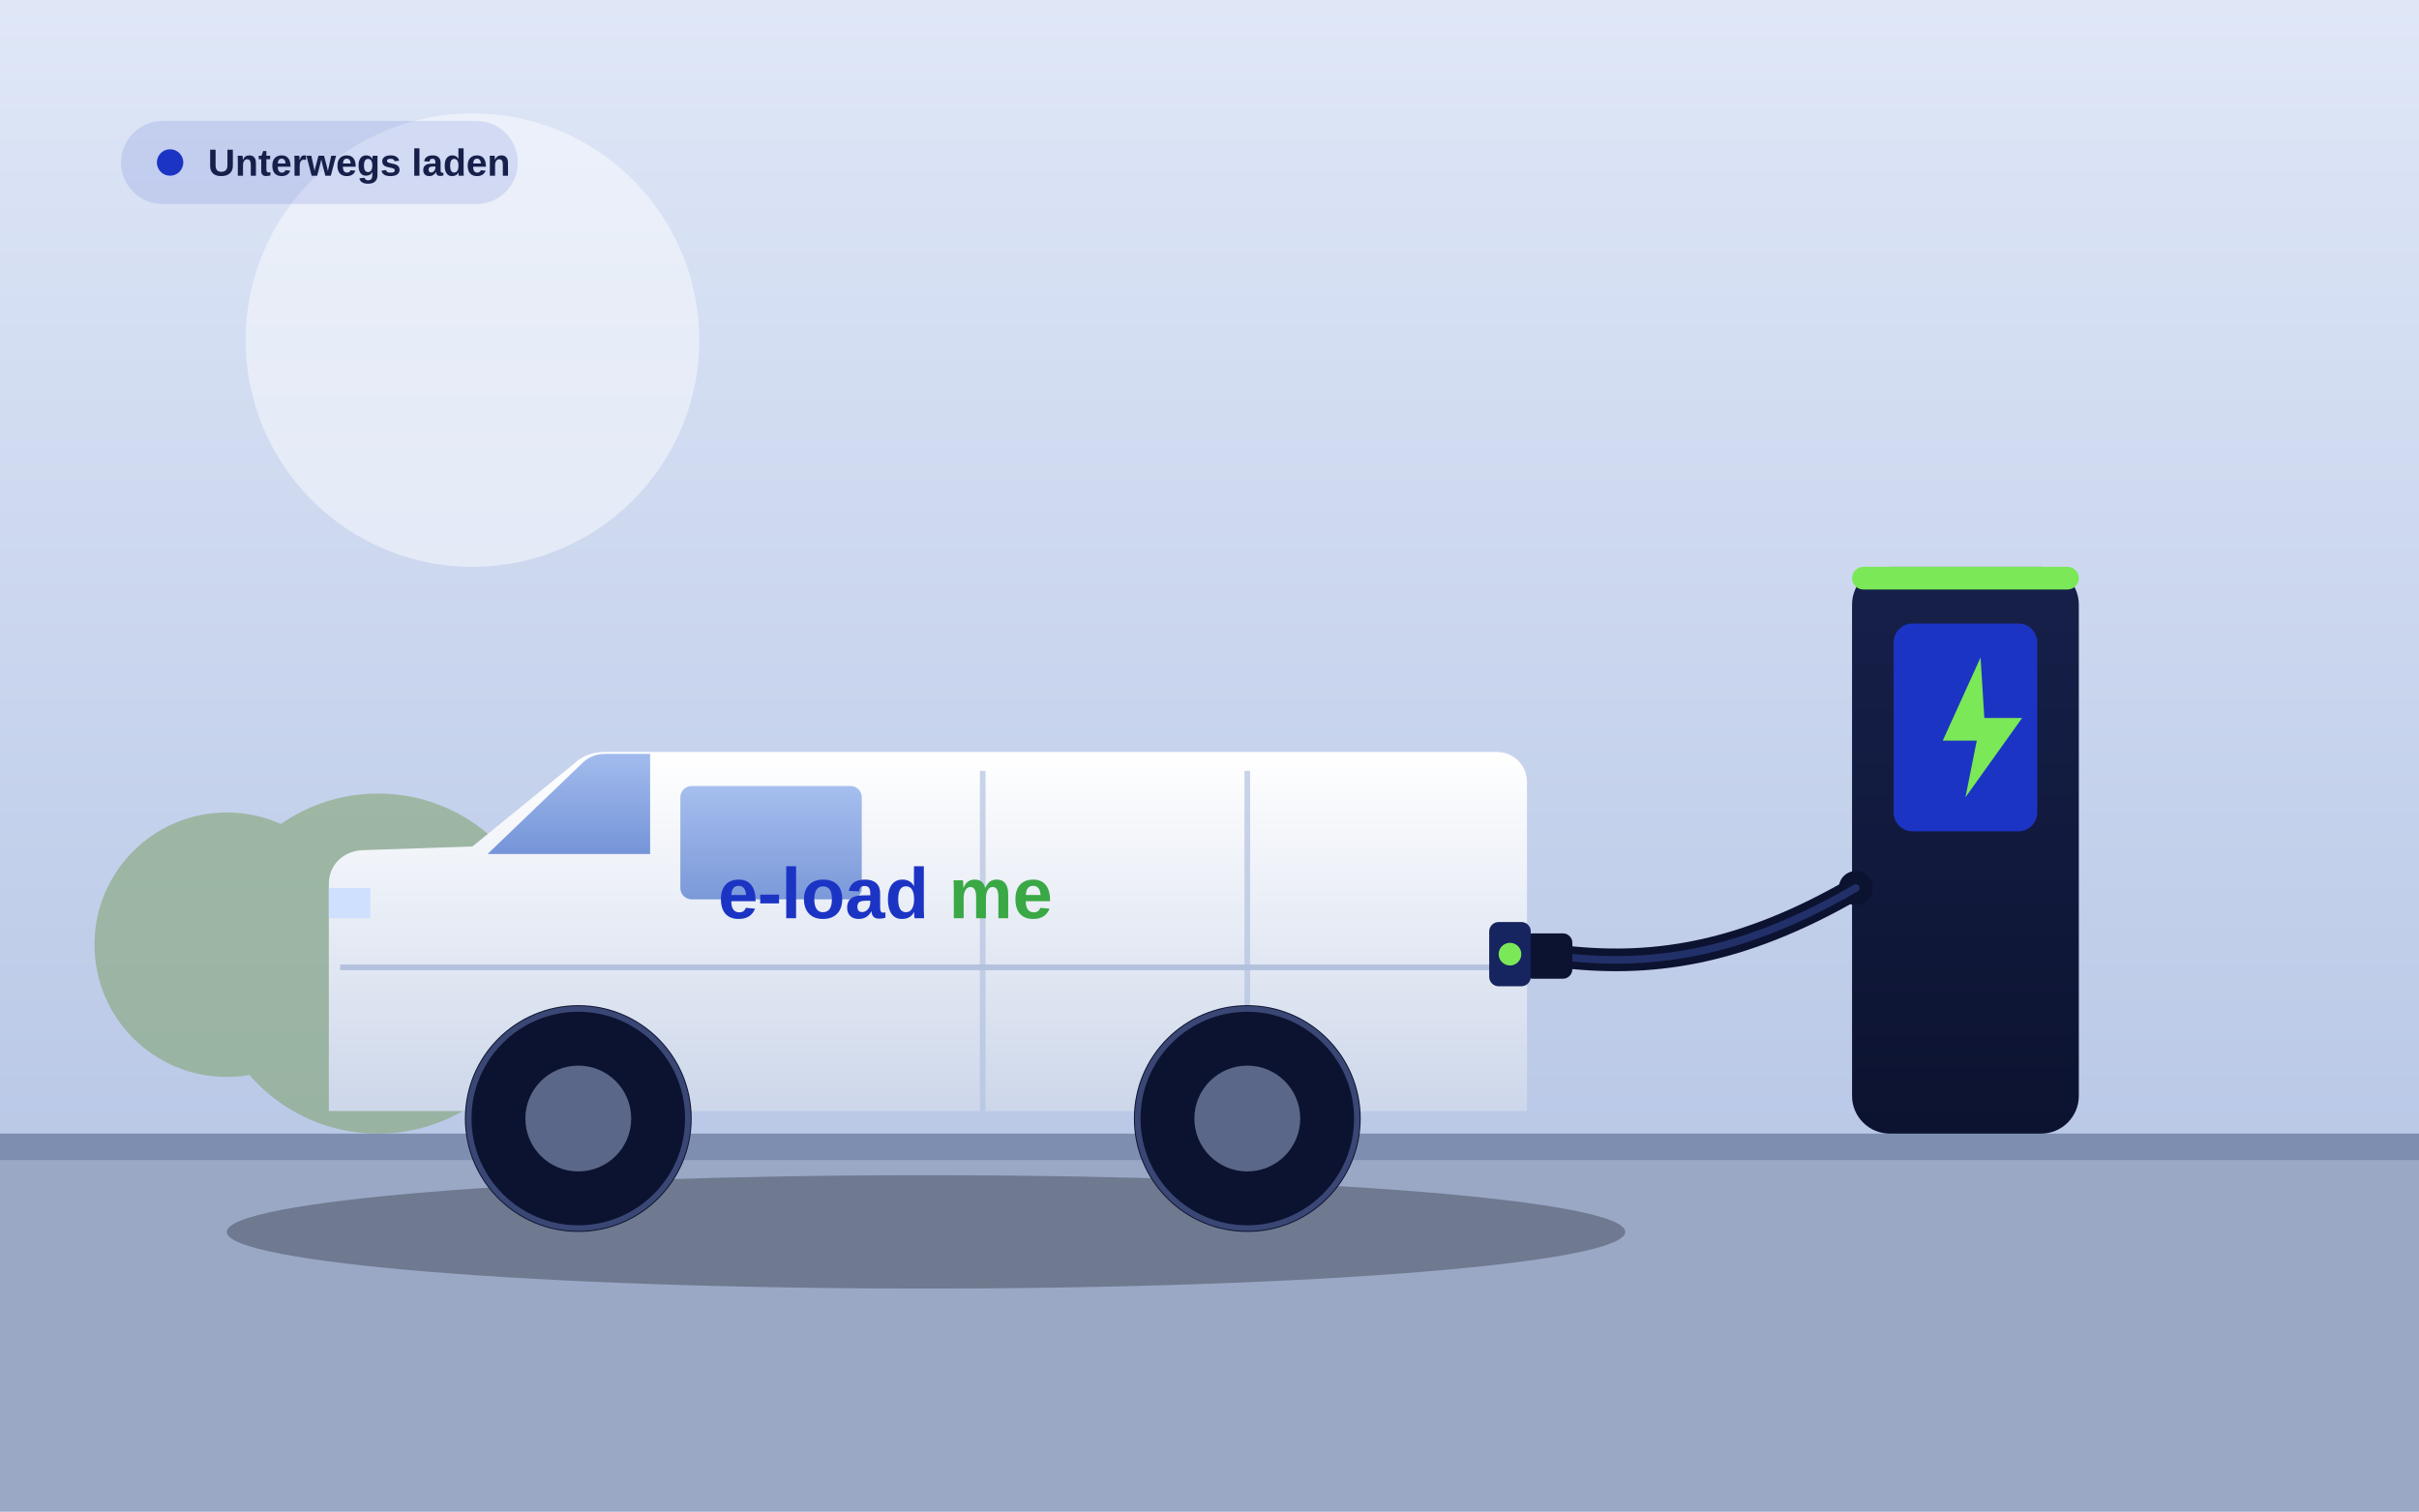
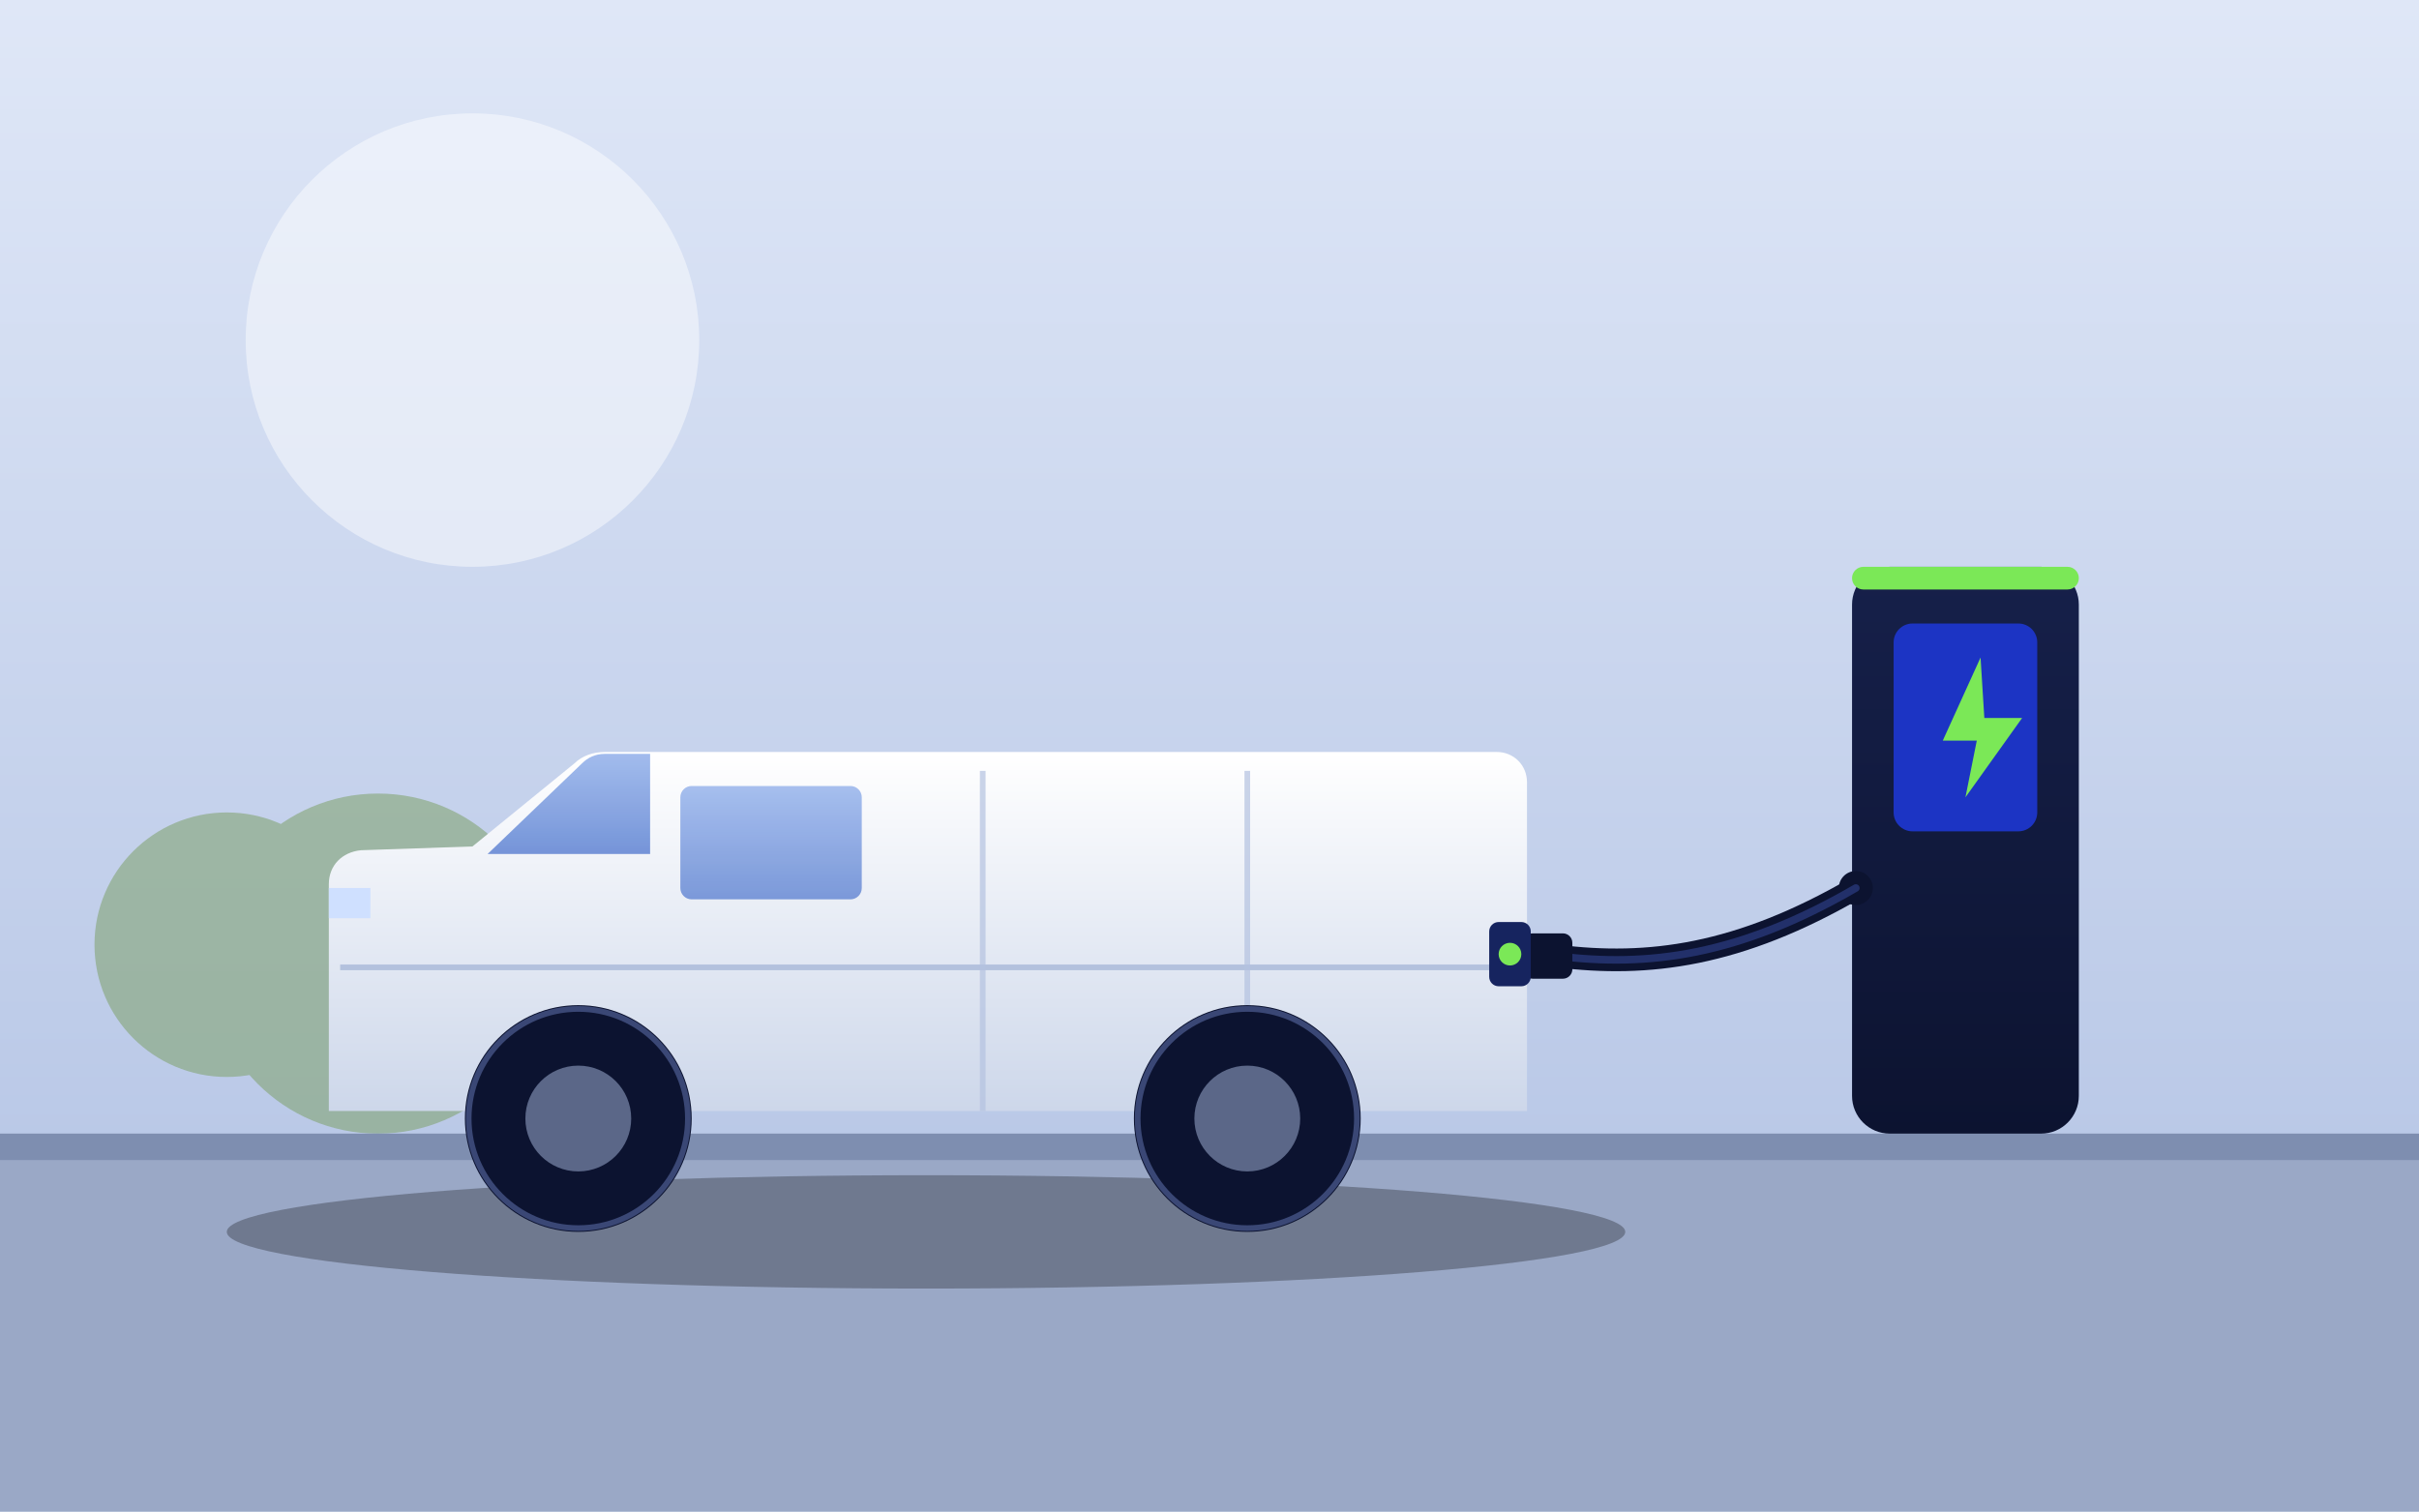
<svg xmlns="http://www.w3.org/2000/svg" viewBox="0 0 1280 800" fill="none" role="img" aria-label="Transporter lädt unterwegs an der Ladesäule">
  <defs>
    <linearGradient id="sBg" x1="0" y1="0" x2="0" y2="1">
      <stop offset="0" stop-color="#dfe7f7" />
      <stop offset="1" stop-color="#aebfe2" />
    </linearGradient>
    <linearGradient id="sVan" x1="0" y1="0" x2="0" y2="1">
      <stop offset="0" stop-color="#ffffff" />
      <stop offset="1" stop-color="#cdd7ea" />
    </linearGradient>
    <linearGradient id="sGlass" x1="0" y1="0" x2="0" y2="1">
      <stop offset="0" stop-color="#9db8ec" />
      <stop offset="1" stop-color="#6f8fd6" />
    </linearGradient>
    <linearGradient id="sPillar" x1="0" y1="0" x2="0" y2="1">
      <stop offset="0" stop-color="#16204a" />
      <stop offset="1" stop-color="#0c1330" />
    </linearGradient>
  </defs>
  <rect width="1280" height="800" fill="url(#sBg)" />
  <circle cx="250" cy="180" r="120" fill="#ffffff" opacity="0.45" />
  <g fill="#7da06a" opacity="0.55">
    <circle cx="120" cy="500" r="70" />
    <circle cx="200" cy="510" r="90" />
    <circle cx="300" cy="505" r="70" />
  </g>
  <rect y="600" width="1280" height="200" fill="#9aa8c6" />
  <rect y="600" width="1280" height="14" fill="#7e8eb0" />
  <g>
    <rect x="980" y="300" width="120" height="300" rx="20" fill="url(#sPillar)" />
    <rect x="980" y="300" width="120" height="12" rx="6" fill="#7be857" />
    <rect x="1002" y="330" width="76" height="110" rx="10" fill="#1c34c4" />
    <path d="M1048 348 L1028 392 h18 l-6 30 30 -42 h-20 z" fill="#7be857" />
    <circle cx="982" cy="470" r="9" fill="#0c1330" />
    <path d="M982 470 C 920 506, 872 512, 824 506" fill="none" stroke="#0c1330" stroke-width="12" stroke-linecap="round" />
    <path d="M982 470 C 920 506, 872 512, 824 506" fill="none" stroke="#22306a" stroke-width="4" stroke-linecap="round" />
    <rect x="806" y="494" width="26" height="24" rx="5" fill="#0c1330" />
  </g>
  <g>
    <ellipse cx="490" cy="652" rx="370" ry="30" fill="#000" opacity="0.28" />
    <path d="M174 588              L174 468              C174 458 181 451 191 450              L250 448              L304 404              C308 400 314 398 320 398              L792 398              C801 398 808 405 808 414              L808 588 Z" fill="url(#sVan)" />
    <path d="M258 452 L308 404 C311 401 315 399 320 399 L344 399 L344 452 Z" fill="url(#sGlass)" opacity="0.95" />
    <rect x="360" y="416" width="96" height="60" rx="6" fill="url(#sGlass)" opacity="0.9" />
    <path d="M180 512 L800 512" stroke="#9fb1d4" stroke-width="3" opacity="0.7" />
    <path d="M520 408 L520 588" stroke="#b3c2e0" stroke-width="3" opacity="0.7" />
    <path d="M660 408 L660 588" stroke="#b3c2e0" stroke-width="3" opacity="0.7" />
    <rect x="788" y="488" width="22" height="34" rx="5" fill="#16245f" />
    <circle cx="799" cy="505" r="6" fill="#7be857" />
    <path d="M174 470 L196 470 L196 486 L174 486 Z" fill="#cfe0ff" />
-     <text x="380" y="486" font-family="Outfit, Arial, sans-serif" font-size="38" font-weight="800" fill="#1c34c4">e‑load <tspan fill="#3aa845">me</tspan>
-     </text>
    <circle cx="306" cy="592" r="60" fill="#0c1330" />
    <circle cx="306" cy="592" r="58" fill="none" stroke="#3a4775" stroke-width="3" />
    <circle cx="306" cy="592" r="28" fill="#5b6788" />
    <circle cx="660" cy="592" r="60" fill="#0c1330" />
    <circle cx="660" cy="592" r="58" fill="none" stroke="#3a4775" stroke-width="3" />
    <circle cx="660" cy="592" r="28" fill="#5b6788" />
  </g>
-   <g transform="translate(64 64)">
-     <rect width="210" height="44" rx="22" fill="#1c34c4" opacity="0.12" />
-     <circle cx="26" cy="22" r="7" fill="#1c34c4" />
-     <text x="46" y="29" font-family="Outfit, Arial, sans-serif" font-size="20" font-weight="700" fill="#16204a">Unterwegs laden</text>
-   </g>
</svg>
